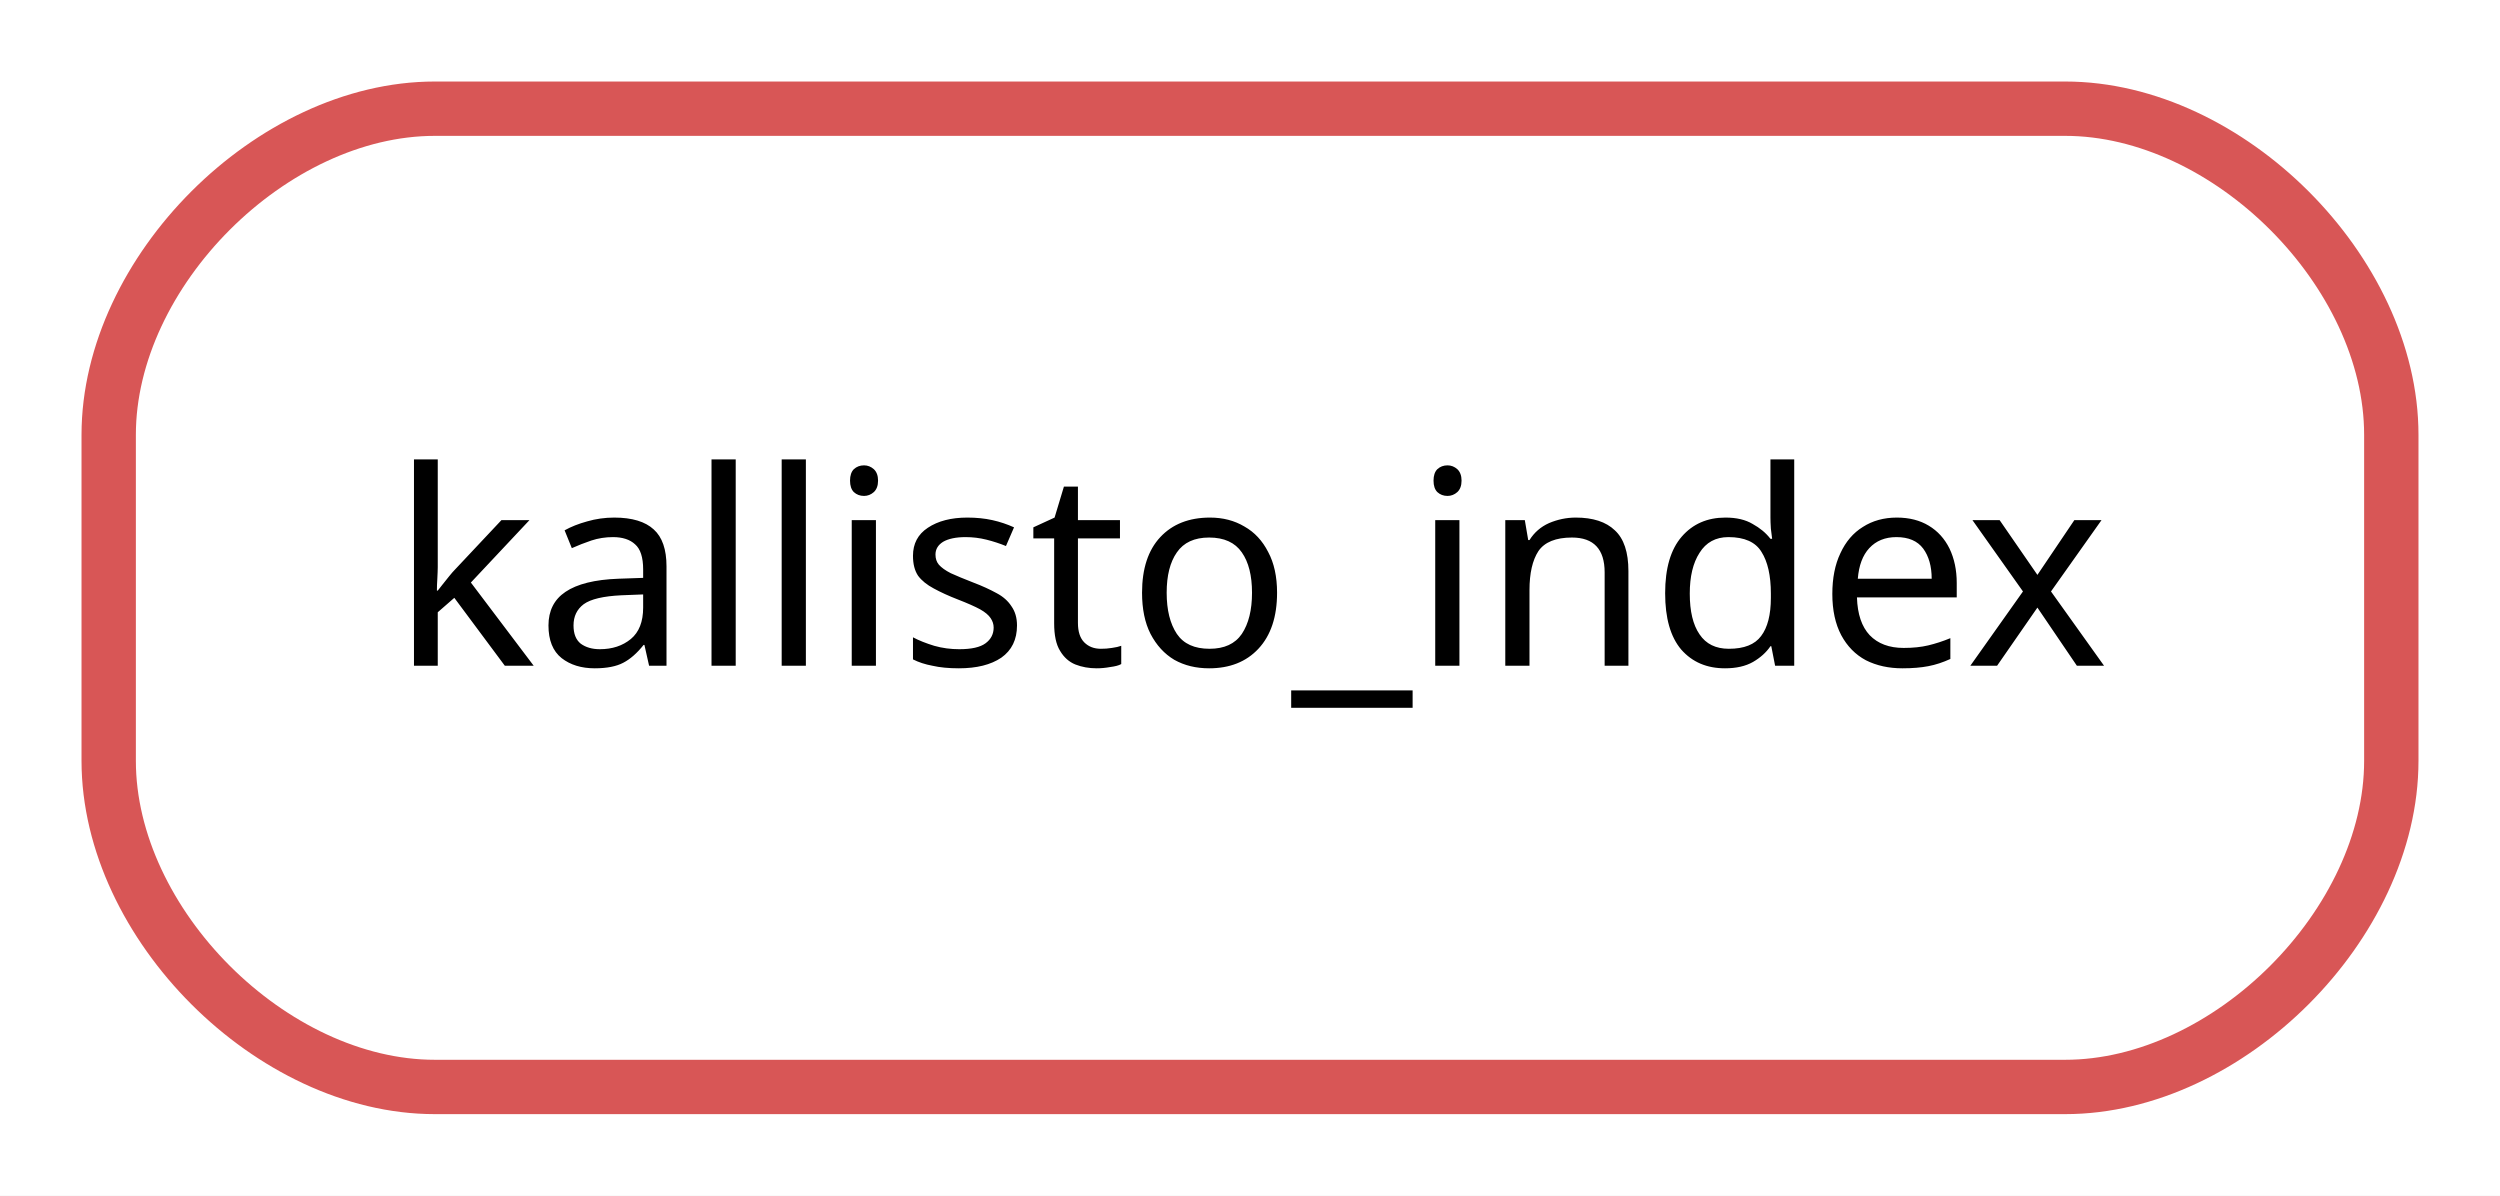
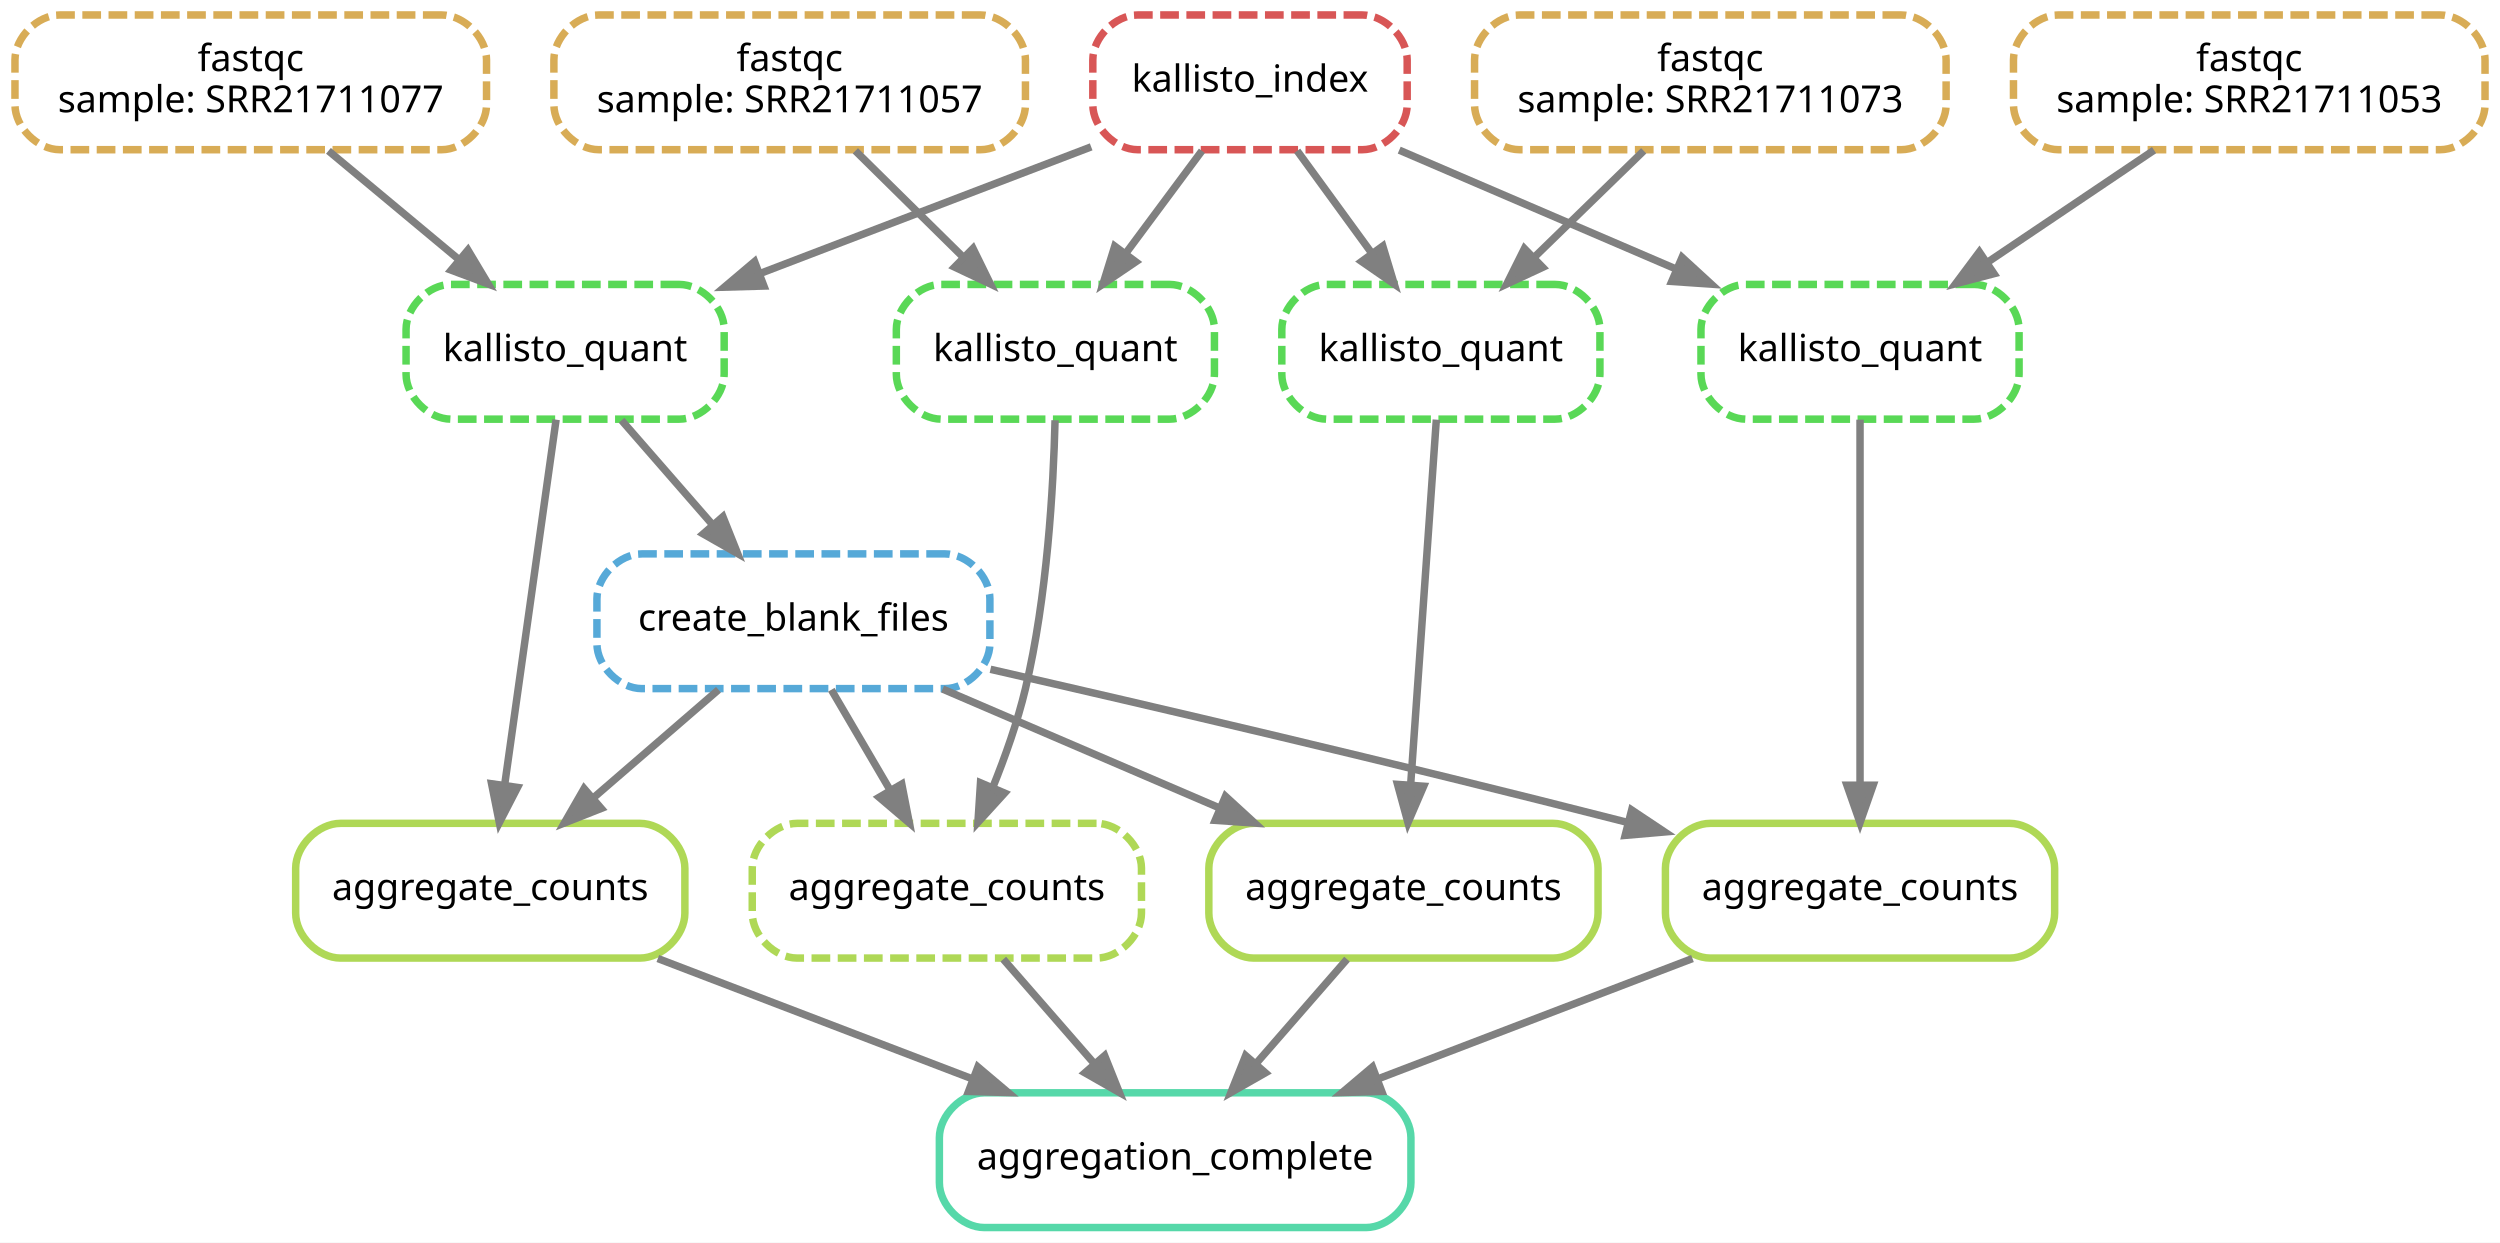
- <svg xmlns="http://www.w3.org/2000/svg" width="92pt" height="44pt" viewBox="0.00 0.00 92.00 44.00">
-   <g id="graph0" class="graph" transform="scale(1 1) rotate(0) translate(4 40)">
-     <polygon fill="white" stroke="transparent" points="-4,4 -4,-40 88,-40 88,4 -4,4" />
+ <svg xmlns="http://www.w3.org/2000/svg" width="668pt" height="332pt" viewBox="0.00 0.00 668.00 332.00">
+   <g id="graph0" class="graph" transform="scale(1 1) rotate(0) translate(4 328)">
+     <polygon fill="white" stroke="transparent" points="-4,4 -4,-328 664,-328 664,4 -4,4" />
    <g id="node1" class="node">
-       <path fill="none" stroke="#d85656" stroke-width="2" d="M72,-36C72,-36 12,-36 12,-36 6,-36 0,-30 0,-24 0,-24 0,-12 0,-12 0,-6 6,0 12,0 12,0 72,0 72,0 78,0 84,-6 84,-12 84,-12 84,-24 84,-24 84,-30 78,-36 72,-36" />
-       <text text-anchor="middle" x="42" y="-15.5" font-family="sans" font-size="10.00">kallisto_index</text>
+       <path fill="none" stroke="#56d8a9" stroke-width="2" d="M361,-36C361,-36 259,-36 259,-36 253,-36 247,-30 247,-24 247,-24 247,-12 247,-12 247,-6 253,0 259,0 259,0 361,0 361,0 367,0 373,-6 373,-12 373,-12 373,-24 373,-24 373,-30 367,-36 361,-36" />
+       <text text-anchor="middle" x="310" y="-15.5" font-family="sans" font-size="10.00">aggregation_complete</text>
+     </g>
+     <g id="node2" class="node">
+       <path fill="none" stroke="#afd856" stroke-width="2" d="M167,-108C167,-108 87,-108 87,-108 81,-108 75,-102 75,-96 75,-96 75,-84 75,-84 75,-78 81,-72 87,-72 87,-72 167,-72 167,-72 173,-72 179,-78 179,-84 179,-84 179,-96 179,-96 179,-102 173,-108 167,-108" />
+       <text text-anchor="middle" x="127" y="-87.5" font-family="sans" font-size="10.00">aggregate_counts</text>
+     </g>
+     <g id="edge1" class="edge">
+       <path fill="none" stroke="grey" stroke-width="2" d="M171.77,-71.88C197.12,-62.18 229.01,-49.98 255.77,-39.74" />
+       <polygon fill="grey" stroke="grey" stroke-width="2" points="257.29,-42.91 265.38,-36.07 254.79,-36.37 257.29,-42.91" />
+     </g>
+     <g id="node3" class="node">
+       <path fill="none" stroke="#59d856" stroke-width="2" stroke-dasharray="5,2" d="M177.5,-252C177.5,-252 116.5,-252 116.5,-252 110.5,-252 104.5,-246 104.5,-240 104.5,-240 104.5,-228 104.5,-228 104.5,-222 110.5,-216 116.5,-216 116.5,-216 177.5,-216 177.5,-216 183.5,-216 189.5,-222 189.5,-228 189.5,-228 189.5,-240 189.5,-240 189.5,-246 183.5,-252 177.5,-252" />
+       <text text-anchor="middle" x="147" y="-231.5" font-family="sans" font-size="10.00">kallisto_quant</text>
+     </g>
+     <g id="edge5" class="edge">
+       <path fill="none" stroke="grey" stroke-width="2" d="M144.59,-215.87C141.18,-191.67 134.92,-147.21 130.86,-118.39" />
+       <polygon fill="grey" stroke="grey" stroke-width="2" points="134.28,-117.6 129.42,-108.19 127.35,-118.58 134.28,-117.6" />
+     </g>
+     <g id="node6" class="node">
+       <path fill="none" stroke="#56a9d8" stroke-width="2" stroke-dasharray="5,2" d="M248.5,-180C248.5,-180 167.5,-180 167.5,-180 161.5,-180 155.5,-174 155.5,-168 155.5,-168 155.5,-156 155.5,-156 155.5,-150 161.5,-144 167.5,-144 167.5,-144 248.5,-144 248.5,-144 254.5,-144 260.5,-150 260.5,-156 260.5,-156 260.5,-168 260.5,-168 260.5,-174 254.5,-180 248.5,-180" />
+       <text text-anchor="middle" x="208" y="-159.5" font-family="sans" font-size="10.00">create_blank_files</text>
+     </g>
+     <g id="edge9" class="edge">
+       <path fill="none" stroke="grey" stroke-width="2" d="M162.08,-215.7C169.39,-207.3 178.31,-197.07 186.34,-187.86" />
+       <polygon fill="grey" stroke="grey" stroke-width="2" points="189.16,-189.94 193.09,-180.1 183.89,-185.34 189.16,-189.94" />
+     </g>
+     <g id="node4" class="node">
+       <path fill="none" stroke="#d85656" stroke-width="2" stroke-dasharray="5,2" d="M360,-324C360,-324 300,-324 300,-324 294,-324 288,-318 288,-312 288,-312 288,-300 288,-300 288,-294 294,-288 300,-288 300,-288 360,-288 360,-288 366,-288 372,-294 372,-300 372,-300 372,-312 372,-312 372,-318 366,-324 360,-324" />
+       <text text-anchor="middle" x="330" y="-303.5" font-family="sans" font-size="10.00">kallisto_index</text>
+     </g>
+     <g id="edge7" class="edge">
+       <path fill="none" stroke="grey" stroke-width="2" d="M287.56,-288.76C261.2,-278.68 227.15,-265.66 199.16,-254.95" />
+       <polygon fill="grey" stroke="grey" stroke-width="2" points="200.12,-251.57 189.53,-251.27 197.62,-258.11 200.12,-251.57" />
+     </g>
+     <g id="node8" class="node">
+       <path fill="none" stroke="#59d856" stroke-width="2" stroke-dasharray="5,2" d="M308.5,-252C308.5,-252 247.5,-252 247.5,-252 241.5,-252 235.5,-246 235.5,-240 235.5,-240 235.5,-228 235.5,-228 235.5,-222 241.5,-216 247.5,-216 247.5,-216 308.5,-216 308.5,-216 314.5,-216 320.5,-222 320.5,-228 320.5,-228 320.5,-240 320.5,-240 320.5,-246 314.5,-252 308.5,-252" />
+       <text text-anchor="middle" x="278" y="-231.5" font-family="sans" font-size="10.00">kallisto_quant</text>
+     </g>
+     <g id="edge12" class="edge">
+       <path fill="none" stroke="grey" stroke-width="2" d="M317.15,-287.7C310.97,-279.39 303.46,-269.28 296.68,-260.14" />
+       <polygon fill="grey" stroke="grey" stroke-width="2" points="299.48,-258.04 290.71,-252.1 293.86,-262.22 299.48,-258.04" />
+     </g>
+     <g id="node11" class="node">
+       <path fill="none" stroke="#59d856" stroke-width="2" stroke-dasharray="5,2" d="M411.5,-252C411.5,-252 350.5,-252 350.5,-252 344.5,-252 338.5,-246 338.5,-240 338.5,-240 338.5,-228 338.5,-228 338.5,-222 344.5,-216 350.5,-216 350.5,-216 411.5,-216 411.5,-216 417.5,-216 423.5,-222 423.5,-228 423.5,-228 423.5,-240 423.5,-240 423.5,-246 417.5,-252 411.5,-252" />
+       <text text-anchor="middle" x="381" y="-231.5" font-family="sans" font-size="10.00">kallisto_quant</text>
+     </g>
+     <g id="edge16" class="edge">
+       <path fill="none" stroke="grey" stroke-width="2" d="M342.61,-287.7C348.6,-279.47 355.88,-269.48 362.48,-260.42" />
+       <polygon fill="grey" stroke="grey" stroke-width="2" points="365.48,-262.25 368.54,-252.1 359.82,-258.13 365.48,-262.25" />
+     </g>
+     <g id="node14" class="node">
+       <path fill="none" stroke="#59d856" stroke-width="2" stroke-dasharray="5,2" d="M523.5,-252C523.5,-252 462.5,-252 462.5,-252 456.5,-252 450.5,-246 450.5,-240 450.5,-240 450.5,-228 450.5,-228 450.5,-222 456.5,-216 462.5,-216 462.5,-216 523.5,-216 523.5,-216 529.5,-216 535.5,-222 535.5,-228 535.5,-228 535.5,-240 535.5,-240 535.5,-246 529.5,-252 523.5,-252" />
+       <text text-anchor="middle" x="493" y="-231.5" font-family="sans" font-size="10.00">kallisto_quant</text>
+     </g>
+     <g id="edge20" class="edge">
+       <path fill="none" stroke="grey" stroke-width="2" d="M369.87,-287.88C392.16,-278.31 420.12,-266.3 443.76,-256.15" />
+       <polygon fill="grey" stroke="grey" stroke-width="2" points="445.45,-259.23 453.26,-252.07 442.69,-252.8 445.45,-259.23" />
+     </g>
+     <g id="node5" class="node">
+       <path fill="none" stroke="#d8ac56" stroke-width="2" stroke-dasharray="5,2" d="M114,-324C114,-324 12,-324 12,-324 6,-324 0,-318 0,-312 0,-312 0,-300 0,-300 0,-294 6,-288 12,-288 12,-288 114,-288 114,-288 120,-288 126,-294 126,-300 126,-300 126,-312 126,-312 126,-318 120,-324 114,-324" />
+       <text text-anchor="middle" x="63" y="-309" font-family="sans" font-size="10.00">fastqc</text>
+       <text text-anchor="middle" x="63" y="-298" font-family="sans" font-size="10.00">sample: SRR21711077</text>
+     </g>
+     <g id="edge8" class="edge">
+       <path fill="none" stroke="grey" stroke-width="2" d="M83.76,-287.7C94.24,-278.97 107.11,-268.24 118.5,-258.75" />
+       <polygon fill="grey" stroke="grey" stroke-width="2" points="121.03,-261.19 126.47,-252.1 116.55,-255.82 121.03,-261.19" />
+     </g>
+     <g id="edge6" class="edge">
+       <path fill="none" stroke="grey" stroke-width="2" d="M187.98,-143.7C177.87,-134.97 165.46,-124.24 154.48,-114.75" />
+       <polygon fill="grey" stroke="grey" stroke-width="2" points="156.65,-111.99 146.79,-108.1 152.07,-117.29 156.65,-111.99" />
+     </g>
+     <g id="node7" class="node">
+       <path fill="none" stroke="#afd856" stroke-width="2" stroke-dasharray="5,2" d="M289,-108C289,-108 209,-108 209,-108 203,-108 197,-102 197,-96 197,-96 197,-84 197,-84 197,-78 203,-72 209,-72 209,-72 289,-72 289,-72 295,-72 301,-78 301,-84 301,-84 301,-96 301,-96 301,-102 295,-108 289,-108" />
+       <text text-anchor="middle" x="249" y="-87.5" font-family="sans" font-size="10.00">aggregate_counts</text>
+     </g>
+     <g id="edge11" class="edge">
+       <path fill="none" stroke="grey" stroke-width="2" d="M218.13,-143.7C222.85,-135.64 228.56,-125.89 233.78,-116.98" />
+       <polygon fill="grey" stroke="grey" stroke-width="2" points="236.95,-118.5 238.98,-108.1 230.91,-114.96 236.95,-118.5" />
+     </g>
+     <g id="node10" class="node">
+       <path fill="none" stroke="#afd856" stroke-width="2" d="M411,-108C411,-108 331,-108 331,-108 325,-108 319,-102 319,-96 319,-96 319,-84 319,-84 319,-78 325,-72 331,-72 331,-72 411,-72 411,-72 417,-72 423,-78 423,-84 423,-84 423,-96 423,-96 423,-102 417,-108 411,-108" />
+       <text text-anchor="middle" x="371" y="-87.5" font-family="sans" font-size="10.00">aggregate_counts</text>
+     </g>
+     <g id="edge15" class="edge">
+       <path fill="none" stroke="grey" stroke-width="2" d="M247.87,-143.88C270.16,-134.31 298.12,-122.3 321.76,-112.15" />
+       <polygon fill="grey" stroke="grey" stroke-width="2" points="323.45,-115.23 331.26,-108.07 320.69,-108.8 323.45,-115.23" />
+     </g>
+     <g id="node13" class="node">
+       <path fill="none" stroke="#afd856" stroke-width="2" d="M533,-108C533,-108 453,-108 453,-108 447,-108 441,-102 441,-96 441,-96 441,-84 441,-84 441,-78 447,-72 453,-72 453,-72 533,-72 533,-72 539,-72 545,-78 545,-84 545,-84 545,-96 545,-96 545,-102 539,-108 533,-108" />
+       <text text-anchor="middle" x="493" y="-87.5" font-family="sans" font-size="10.00">aggregate_counts</text>
+     </g>
+     <g id="edge19" class="edge">
+       <path fill="none" stroke="grey" stroke-width="2" d="M260.65,-149.16C303.91,-139.29 367.03,-124.57 430.95,-108.23" />
+       <polygon fill="grey" stroke="grey" stroke-width="2" points="431.98,-111.57 440.79,-105.7 430.24,-104.79 431.98,-111.57" />
+     </g>
+     <g id="edge2" class="edge">
+       <path fill="none" stroke="grey" stroke-width="2" d="M264.08,-71.7C271.39,-63.3 280.31,-53.07 288.34,-43.86" />
+       <polygon fill="grey" stroke="grey" stroke-width="2" points="291.16,-45.94 295.09,-36.1 285.89,-41.34 291.16,-45.94" />
+     </g>
+     <g id="edge10" class="edge">
+       <path fill="none" stroke="grey" stroke-width="2" d="M277.91,-215.7C277.47,-197.6 275.81,-168.45 270,-144 267.89,-135.14 264.59,-125.8 261.22,-117.48" />
+       <polygon fill="grey" stroke="grey" stroke-width="2" points="264.43,-116.09 257.3,-108.26 257.99,-118.83 264.43,-116.09" />
+     </g>
+     <g id="node9" class="node">
+       <path fill="none" stroke="#d8ac56" stroke-width="2" stroke-dasharray="5,2" d="M258,-324C258,-324 156,-324 156,-324 150,-324 144,-318 144,-312 144,-312 144,-300 144,-300 144,-294 150,-288 156,-288 156,-288 258,-288 258,-288 264,-288 270,-294 270,-300 270,-300 270,-312 270,-312 270,-318 264,-324 258,-324" />
+       <text text-anchor="middle" x="207" y="-309" font-family="sans" font-size="10.00">fastqc</text>
+       <text text-anchor="middle" x="207" y="-298" font-family="sans" font-size="10.00">sample: SRR21711057</text>
+     </g>
+     <g id="edge13" class="edge">
+       <path fill="none" stroke="grey" stroke-width="2" d="M224.55,-287.7C233.23,-279.14 243.86,-268.66 253.35,-259.3" />
+       <polygon fill="grey" stroke="grey" stroke-width="2" points="255.99,-261.62 260.65,-252.1 251.07,-256.63 255.99,-261.62" />
+     </g>
+     <g id="edge3" class="edge">
+       <path fill="none" stroke="grey" stroke-width="2" d="M355.92,-71.7C348.61,-63.3 339.69,-53.07 331.66,-43.86" />
+       <polygon fill="grey" stroke="grey" stroke-width="2" points="334.11,-41.34 324.91,-36.1 328.84,-45.94 334.11,-41.34" />
+     </g>
+     <g id="edge14" class="edge">
+       <path fill="none" stroke="grey" stroke-width="2" d="M379.79,-215.87C378.09,-191.67 374.96,-147.21 372.93,-118.39" />
+       <polygon fill="grey" stroke="grey" stroke-width="2" points="376.4,-117.92 372.21,-108.19 369.42,-118.41 376.4,-117.92" />
+     </g>
+     <g id="node12" class="node">
+       <path fill="none" stroke="#d8ac56" stroke-width="2" stroke-dasharray="5,2" d="M504,-324C504,-324 402,-324 402,-324 396,-324 390,-318 390,-312 390,-312 390,-300 390,-300 390,-294 396,-288 402,-288 402,-288 504,-288 504,-288 510,-288 516,-294 516,-300 516,-300 516,-312 516,-312 516,-318 510,-324 504,-324" />
+       <text text-anchor="middle" x="453" y="-309" font-family="sans" font-size="10.00">fastqc</text>
+       <text text-anchor="middle" x="453" y="-298" font-family="sans" font-size="10.00">sample: SRR21711073</text>
+     </g>
+     <g id="edge17" class="edge">
+       <path fill="none" stroke="grey" stroke-width="2" d="M435.2,-287.7C426.4,-279.14 415.62,-268.66 406,-259.3" />
+       <polygon fill="grey" stroke="grey" stroke-width="2" points="408.2,-256.57 398.59,-252.1 403.32,-261.58 408.2,-256.57" />
+     </g>
+     <g id="edge4" class="edge">
+       <path fill="none" stroke="grey" stroke-width="2" d="M448.23,-71.88C422.88,-62.18 390.99,-49.98 364.23,-39.74" />
+       <polygon fill="grey" stroke="grey" stroke-width="2" points="365.21,-36.37 354.62,-36.07 362.71,-42.91 365.21,-36.37" />
+     </g>
+     <g id="edge18" class="edge">
+       <path fill="none" stroke="grey" stroke-width="2" d="M493,-215.87C493,-191.67 493,-147.21 493,-118.39" />
+       <polygon fill="grey" stroke="grey" stroke-width="2" points="496.5,-118.19 493,-108.19 489.5,-118.19 496.5,-118.19" />
+     </g>
+     <g id="node15" class="node">
+       <path fill="none" stroke="#d8ac56" stroke-width="2" stroke-dasharray="5,2" d="M648,-324C648,-324 546,-324 546,-324 540,-324 534,-318 534,-312 534,-312 534,-300 534,-300 534,-294 540,-288 546,-288 546,-288 648,-288 648,-288 654,-288 660,-294 660,-300 660,-300 660,-312 660,-312 660,-318 654,-324 648,-324" />
+       <text text-anchor="middle" x="597" y="-309" font-family="sans" font-size="10.00">fastqc</text>
+       <text text-anchor="middle" x="597" y="-298" font-family="sans" font-size="10.00">sample: SRR21711053</text>
+     </g>
+     <g id="edge21" class="edge">
+       <path fill="none" stroke="grey" stroke-width="2" d="M571.56,-287.88C558.21,-278.89 541.68,-267.76 527.22,-258.03" />
+       <polygon fill="grey" stroke="grey" stroke-width="2" points="528.79,-254.87 518.54,-252.19 524.88,-260.68 528.79,-254.87" />
    </g>
  </g>
</svg>
